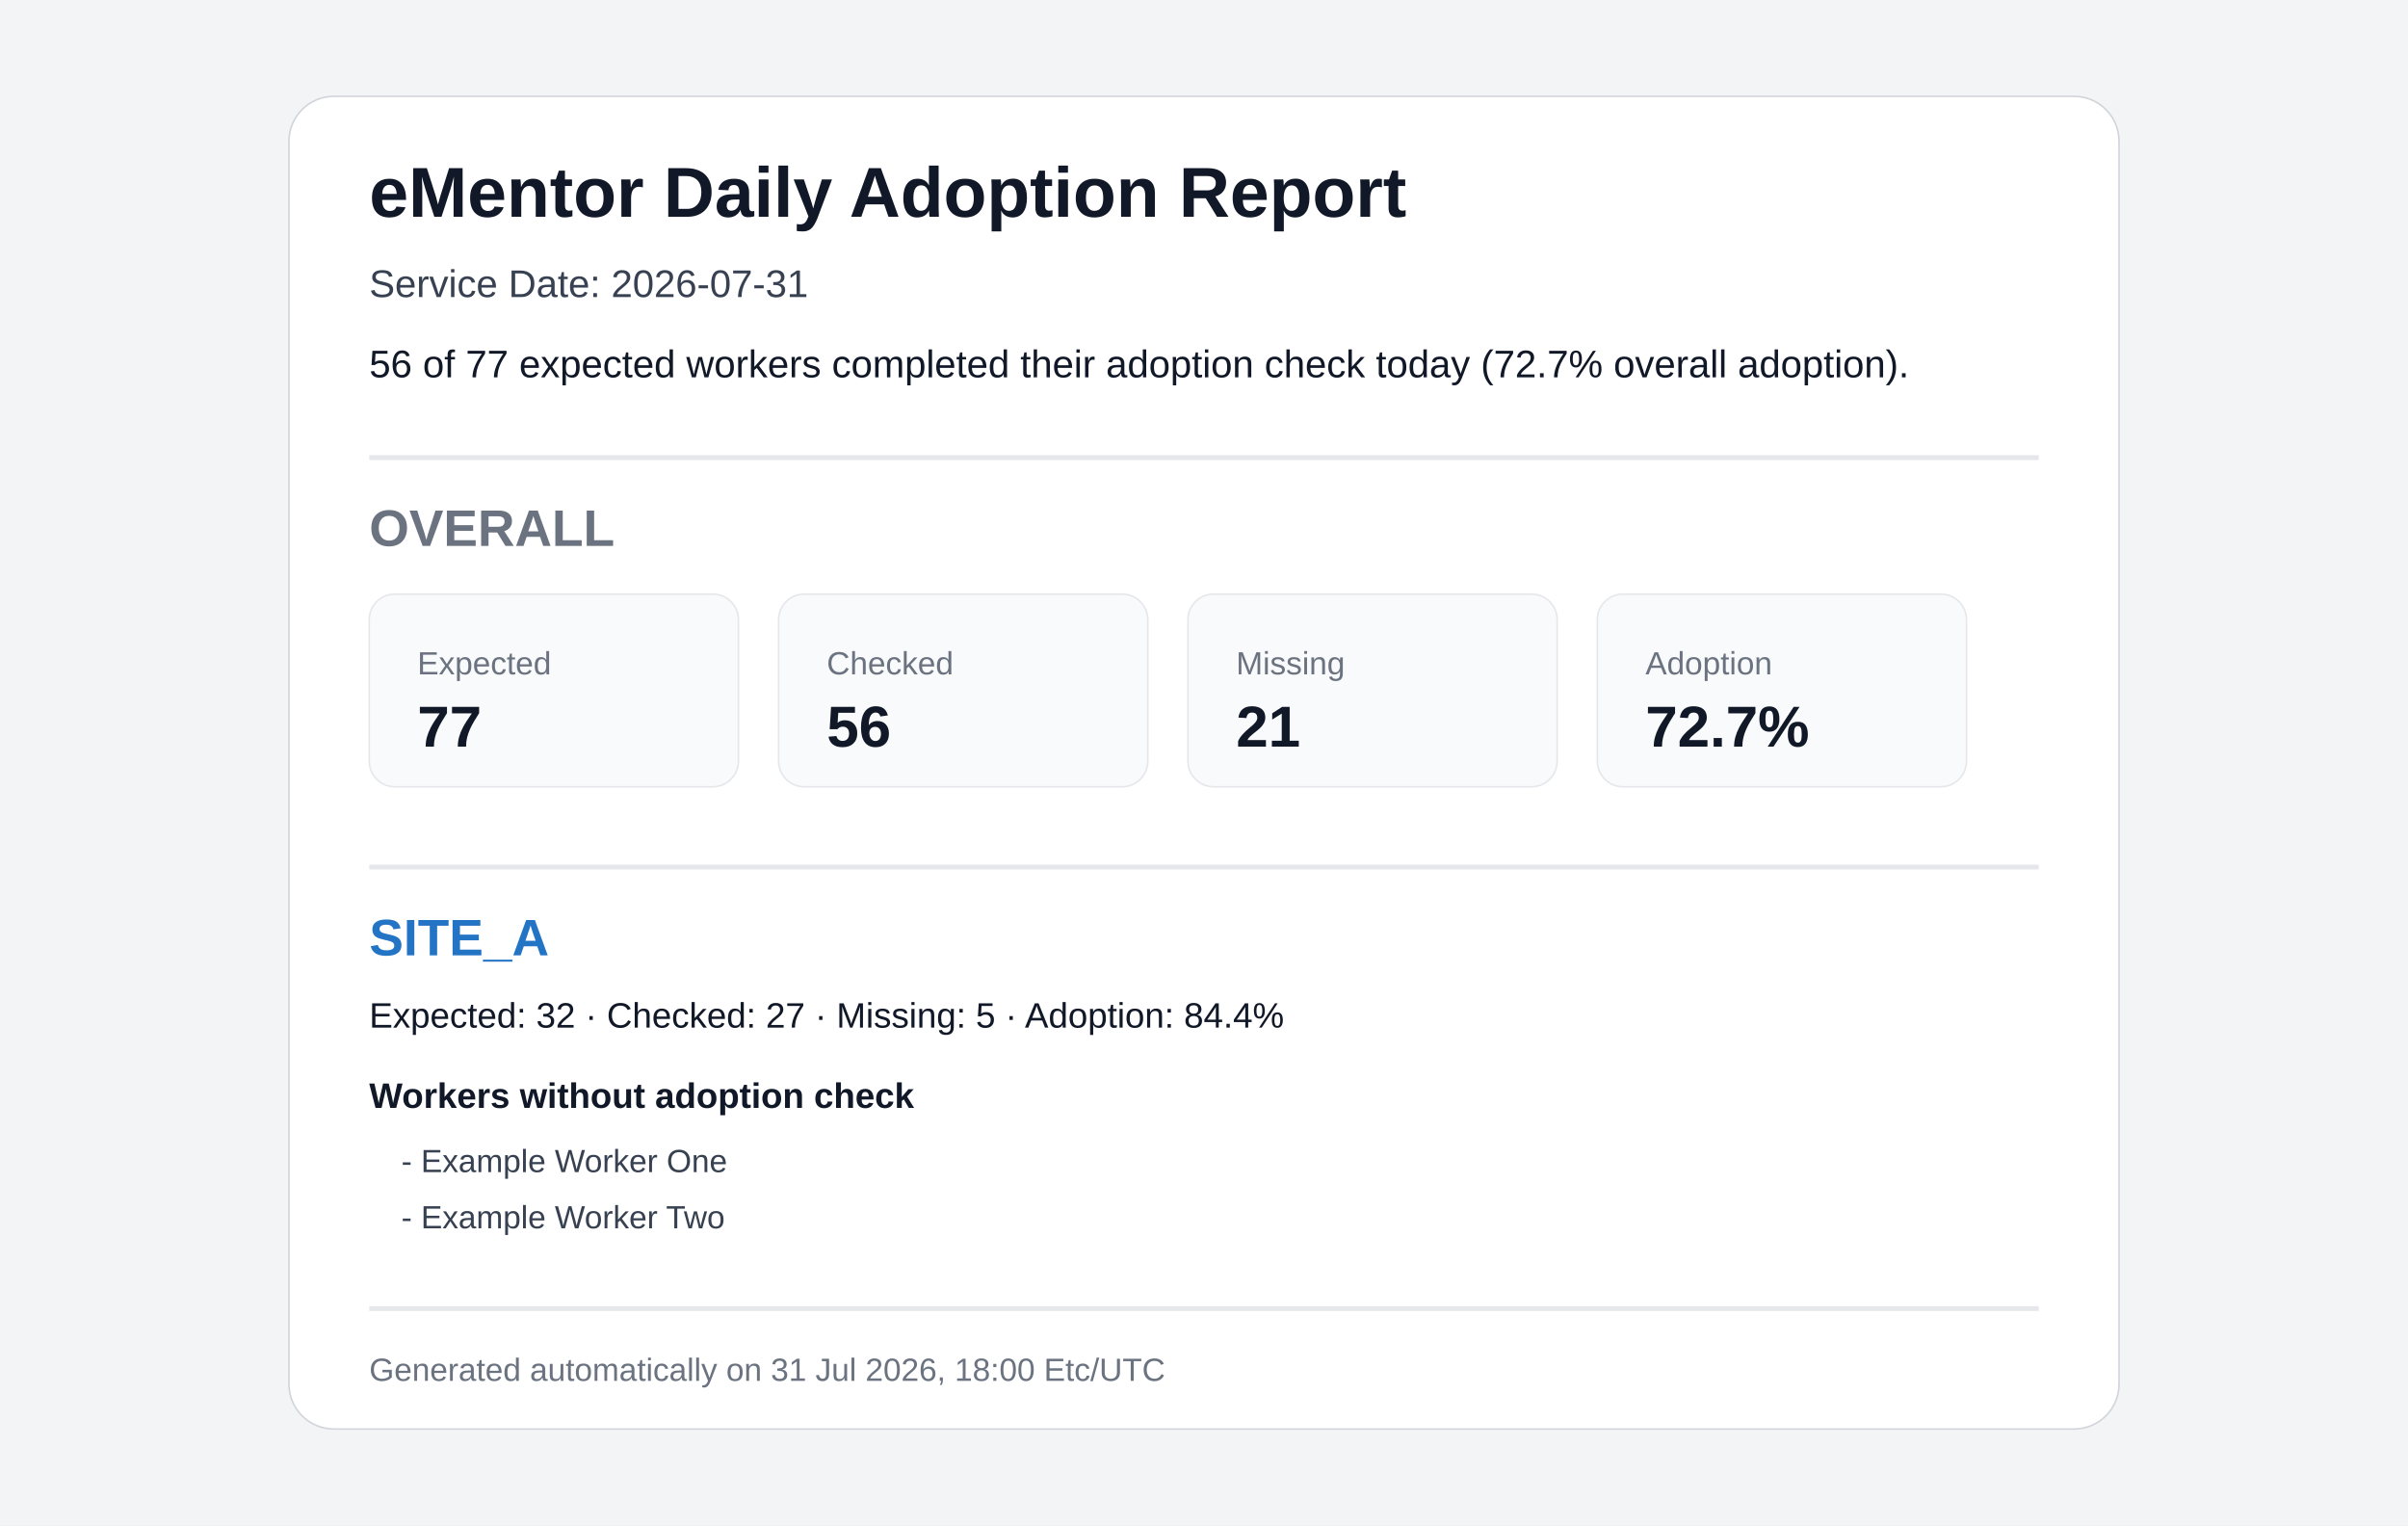
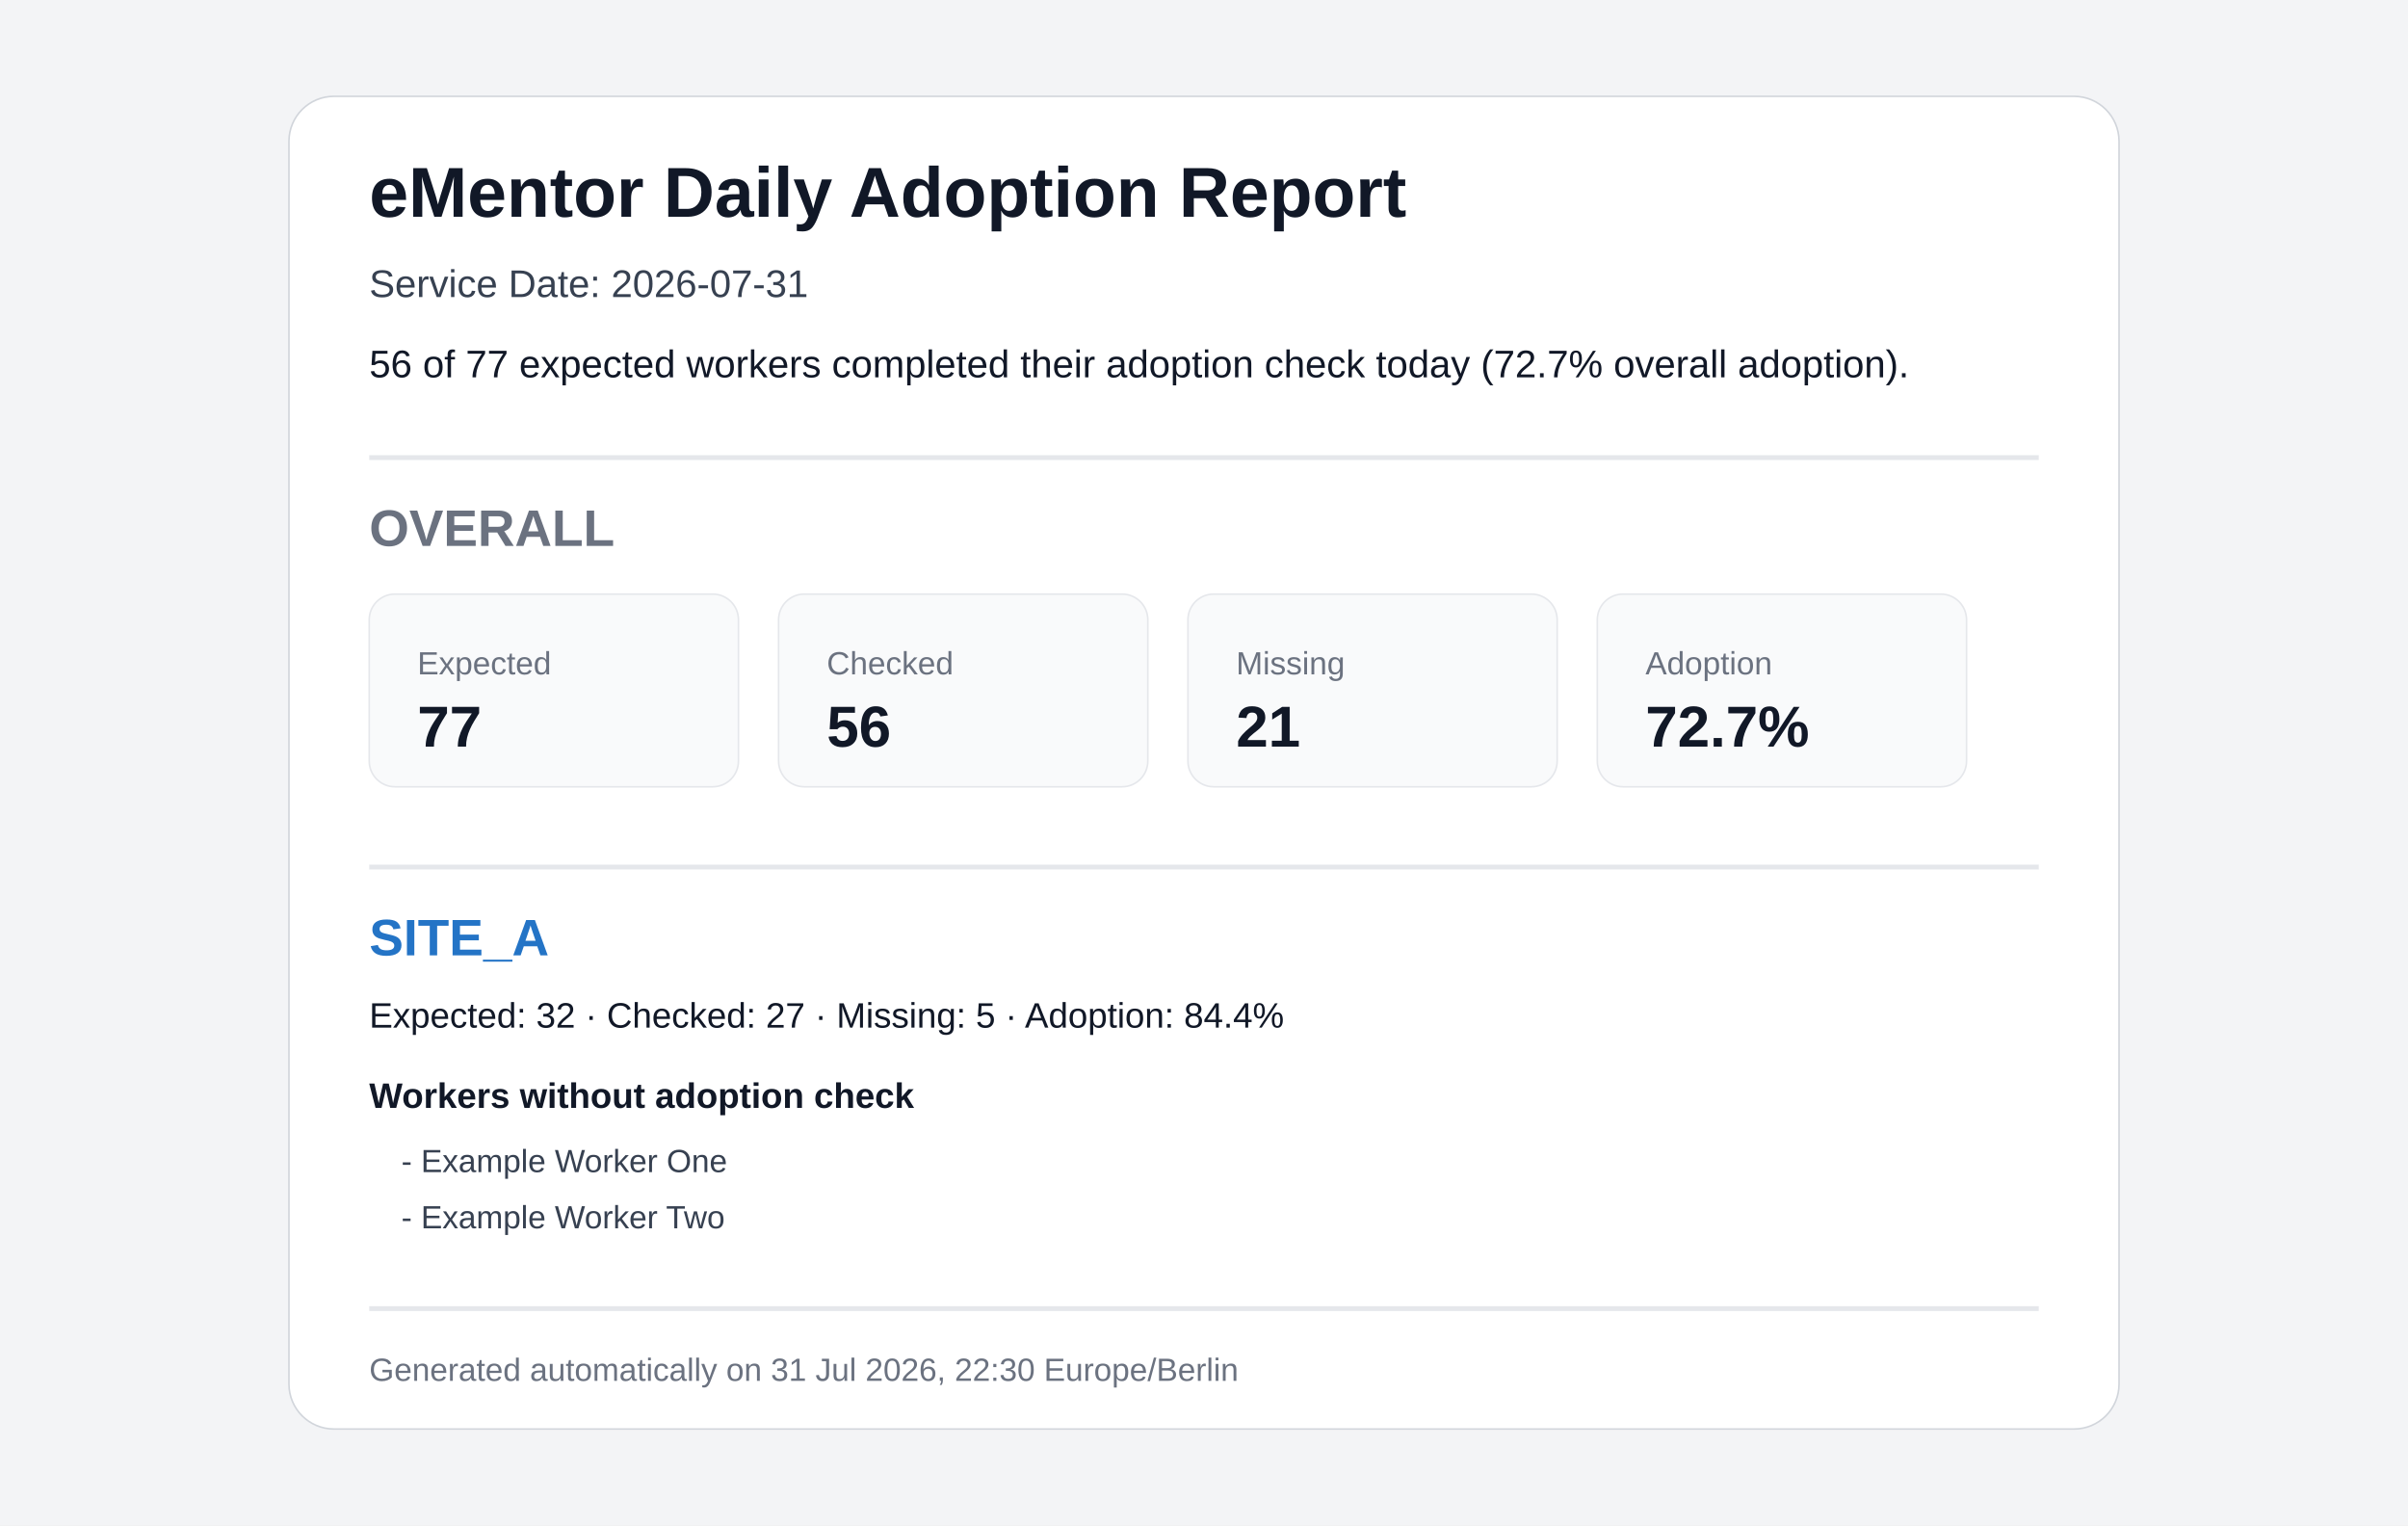
<svg xmlns="http://www.w3.org/2000/svg" width="1500" height="950" viewBox="0 0 1500 950" role="img" aria-labelledby="title desc">
  <rect width="1500" height="950" fill="#f3f4f6" />
  <rect x="180" y="60" width="1140" height="830" rx="28" fill="#ffffff" stroke="#d1d5db" />
  <text x="230" y="135" font-family="Arial, sans-serif" font-size="44" font-weight="700" fill="#111827">eMentor Daily Adoption Report</text>
  <text x="230" y="185" font-family="Arial, sans-serif" font-size="24" fill="#374151">Service Date: 2026-07-31</text>
  <text x="230" y="235" font-family="Arial, sans-serif" font-size="24" fill="#111827">56 of 77 expected workers completed their adoption check today (72.7% overall adoption).</text>
  <line x1="230" y1="285" x2="1270" y2="285" stroke="#e5e7eb" stroke-width="3" />
  <text x="230" y="340" font-family="Arial, sans-serif" font-size="32" font-weight="700" fill="#6b7280">OVERALL</text>
  <rect x="230" y="370" width="230" height="120" rx="16" fill="#f9fafb" stroke="#e5e7eb" />
  <rect x="485" y="370" width="230" height="120" rx="16" fill="#f9fafb" stroke="#e5e7eb" />
  <rect x="740" y="370" width="230" height="120" rx="16" fill="#f9fafb" stroke="#e5e7eb" />
  <rect x="995" y="370" width="230" height="120" rx="16" fill="#f9fafb" stroke="#e5e7eb" />
  <text x="260" y="420" font-family="Arial, sans-serif" font-size="20" fill="#6b7280">Expected</text>
  <text x="260" y="465" font-family="Arial, sans-serif" font-size="36" font-weight="700" fill="#111827">77</text>
  <text x="515" y="420" font-family="Arial, sans-serif" font-size="20" fill="#6b7280">Checked</text>
  <text x="515" y="465" font-family="Arial, sans-serif" font-size="36" font-weight="700" fill="#111827">56</text>
  <text x="770" y="420" font-family="Arial, sans-serif" font-size="20" fill="#6b7280">Missing</text>
  <text x="770" y="465" font-family="Arial, sans-serif" font-size="36" font-weight="700" fill="#111827">21</text>
  <text x="1025" y="420" font-family="Arial, sans-serif" font-size="20" fill="#6b7280">Adoption</text>
  <text x="1025" y="465" font-family="Arial, sans-serif" font-size="36" font-weight="700" fill="#111827">72.7%</text>
  <line x1="230" y1="540" x2="1270" y2="540" stroke="#e5e7eb" stroke-width="3" />
  <text x="230" y="595" font-family="Arial, sans-serif" font-size="32" font-weight="700" fill="#2474c6">SITE_A</text>
  <text x="230" y="640" font-family="Arial, sans-serif" font-size="22" fill="#111827">Expected: 32 · Checked: 27 · Missing: 5 · Adoption: 84.4%</text>
  <text x="230" y="690" font-family="Arial, sans-serif" font-size="22" font-weight="700" fill="#111827">Workers without adoption check</text>
  <text x="250" y="730" font-family="Arial, sans-serif" font-size="20" fill="#374151">- Example Worker One</text>
  <text x="250" y="765" font-family="Arial, sans-serif" font-size="20" fill="#374151">- Example Worker Two</text>
  <line x1="230" y1="815" x2="1270" y2="815" stroke="#e5e7eb" stroke-width="3" />
-   <text x="230" y="860" font-family="Arial, sans-serif" font-size="20" fill="#6b7280">Generated automatically on 31 Jul 2026, 18:00 Etc/UTC</text>
+   <text x="230" y="860" font-family="Arial, sans-serif" font-size="20" fill="#6b7280">Generated automatically on 31 Jul 2026, 22:30 Europe/Berlin</text>
</svg>
